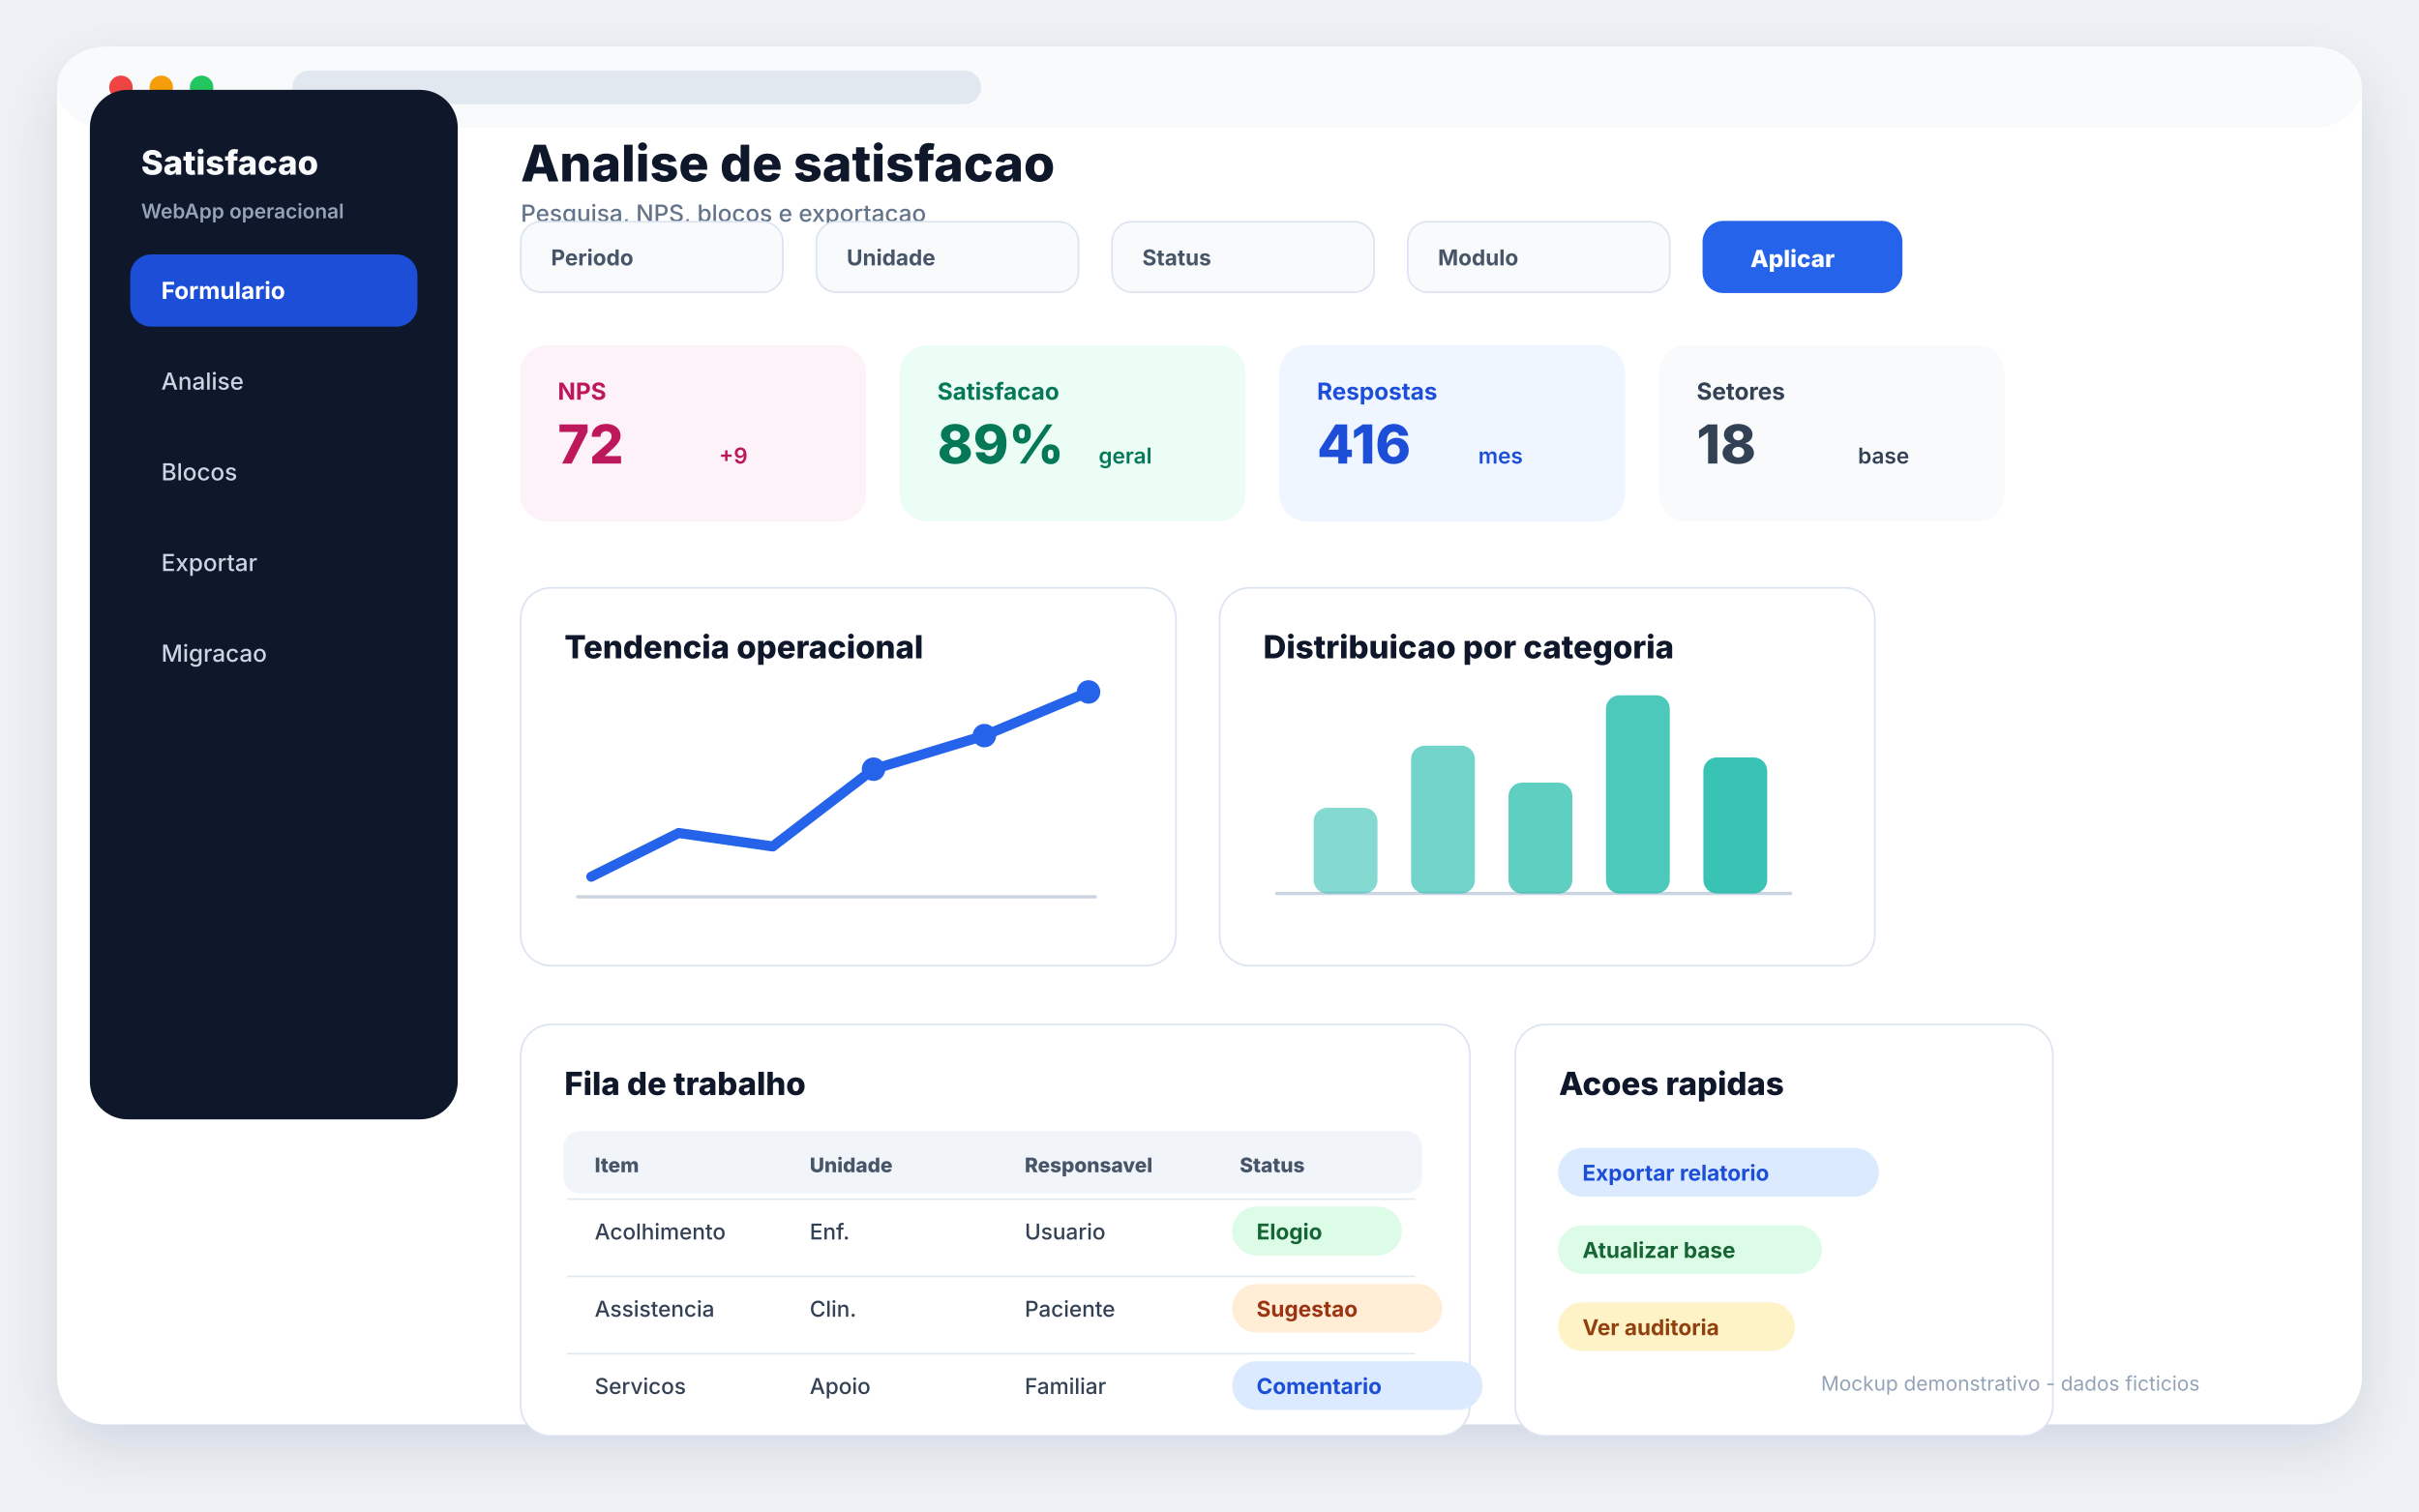
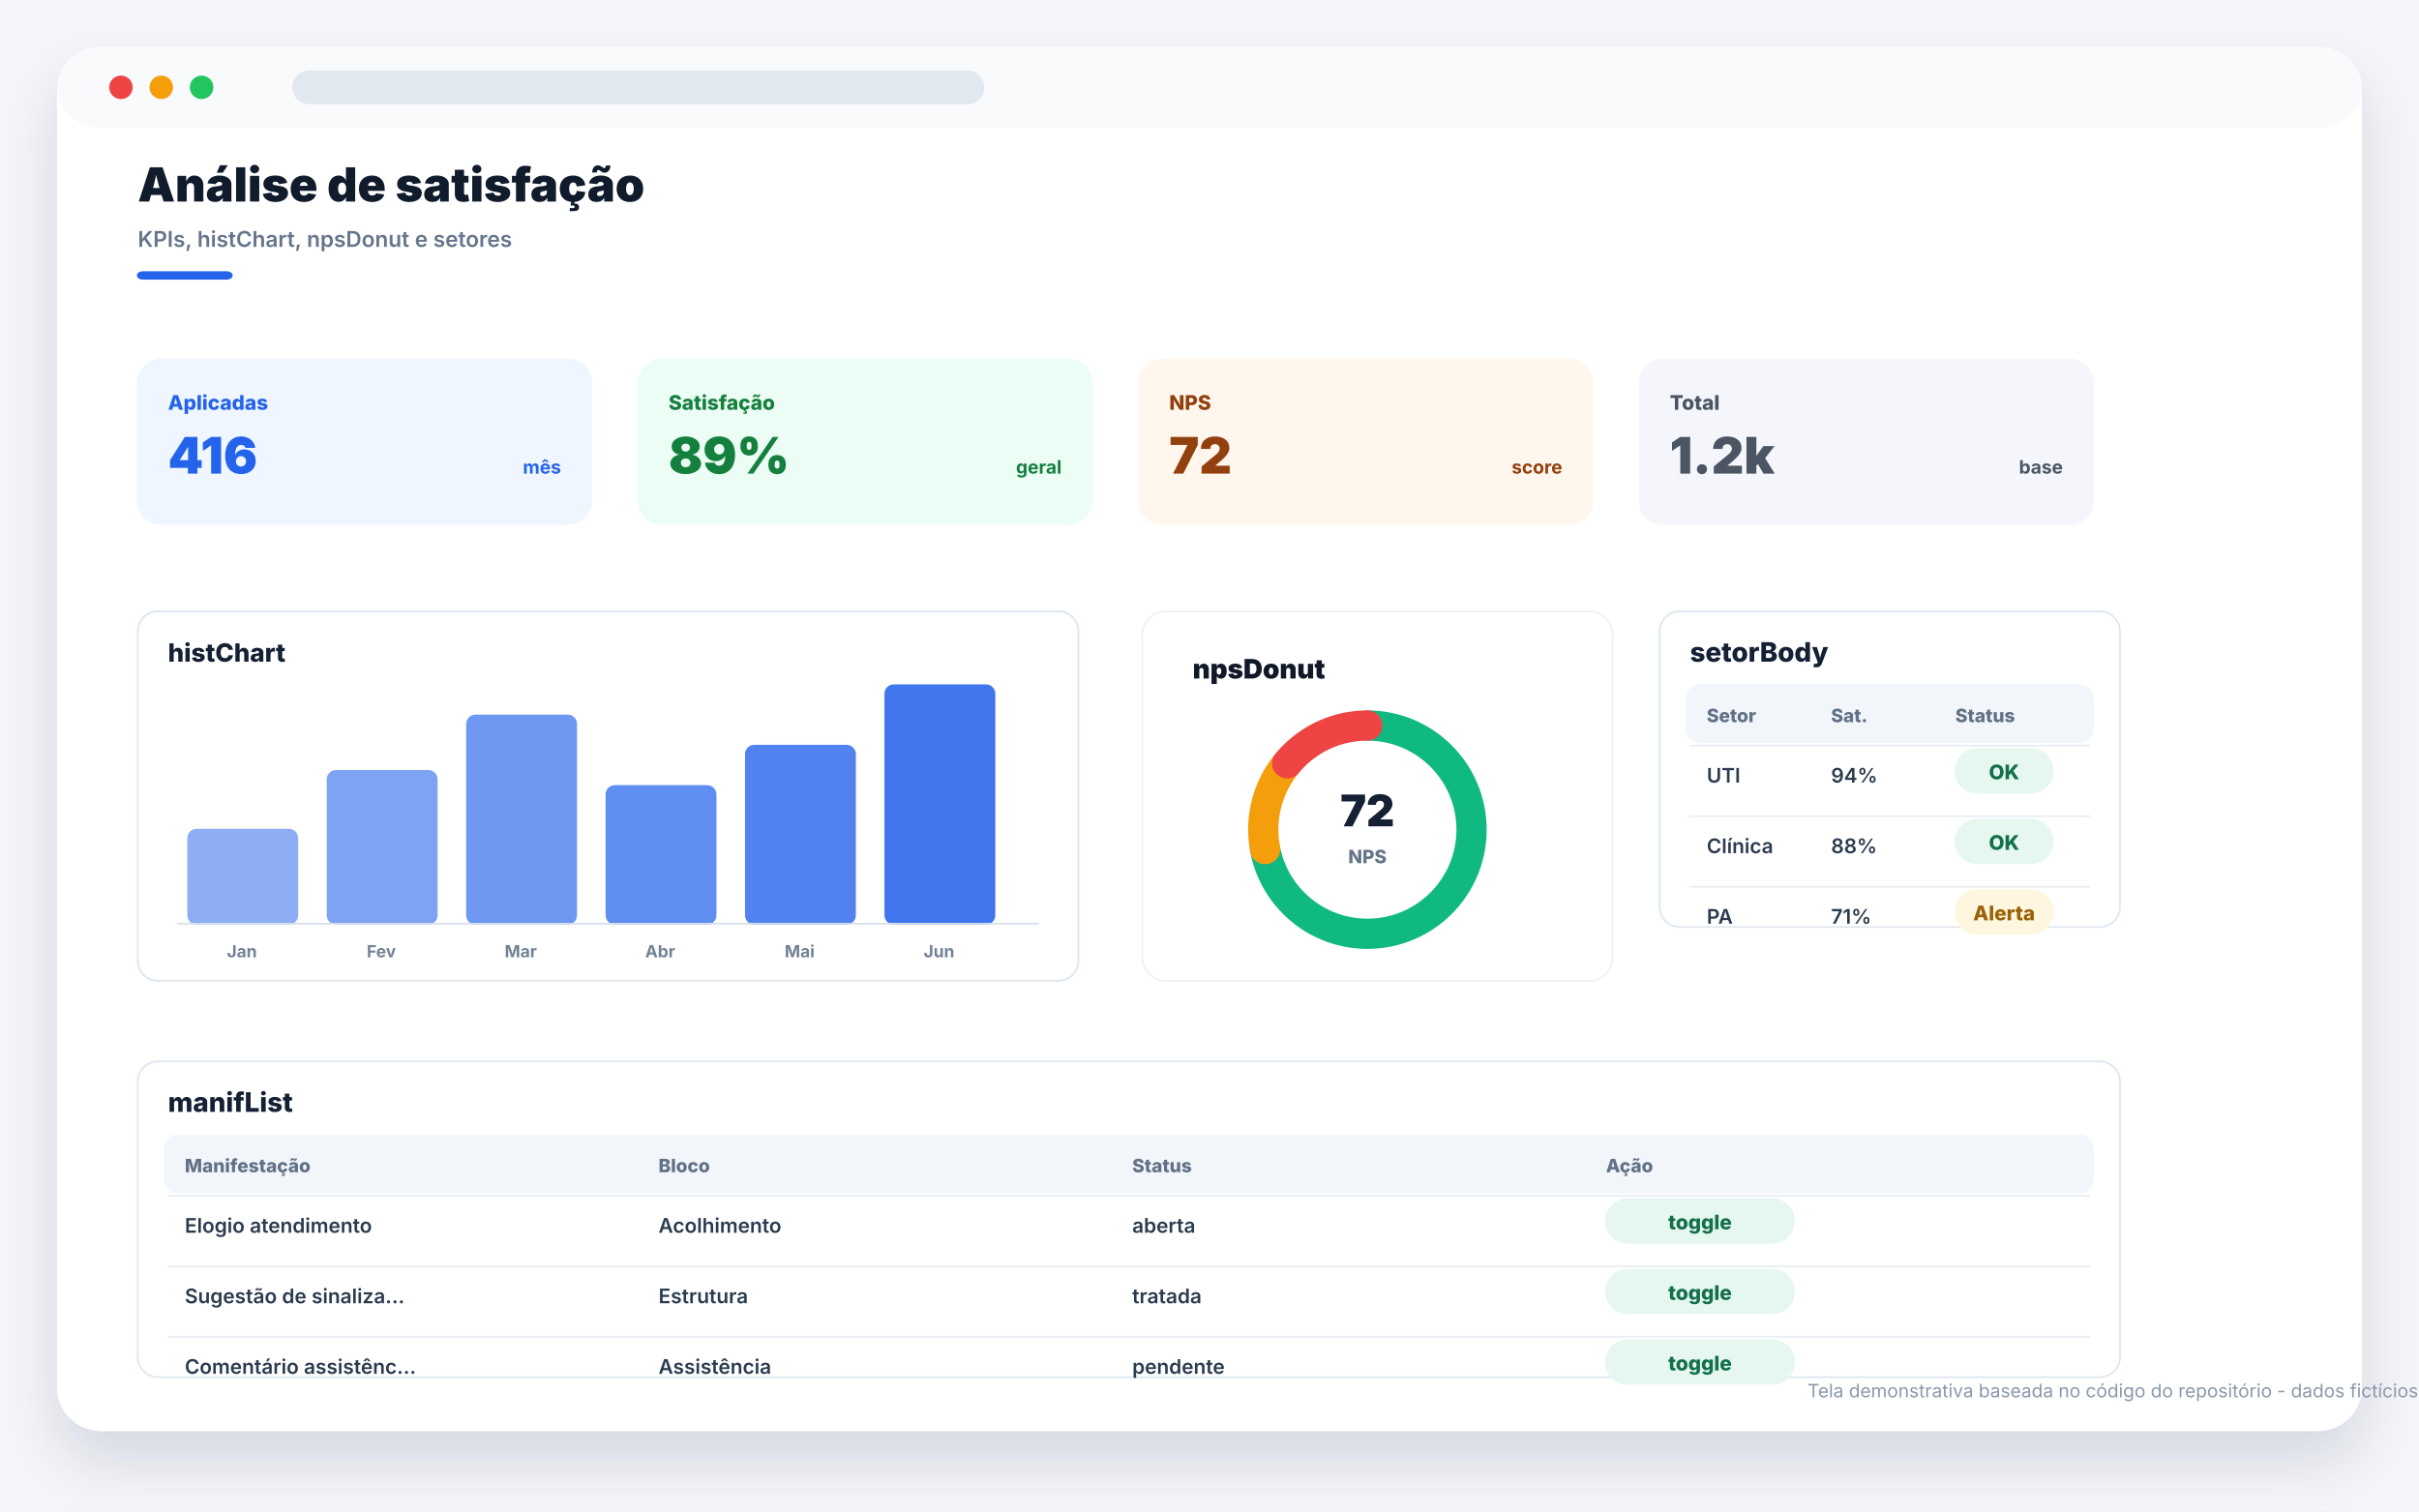
- <svg xmlns="http://www.w3.org/2000/svg" width="1440" height="900" viewBox="0 0 1440 900" role="img" aria-labelledby="title desc">
+ <svg xmlns="http://www.w3.org/2000/svg" width="1440" height="900" viewBox="0 0 1440 900" role="img">
  <defs>
-     <filter id="shadow" x="-20%" y="-20%" width="140%" height="140%">
-       <feDropShadow dx="0" dy="14" stdDeviation="18" flood-color="#0f172a" flood-opacity=".12" />
+     <filter id="shadow" x="-15%" y="-15%" width="130%" height="130%">
+       <feDropShadow dx="0" dy="18" stdDeviation="18" flood-color="#0f172a" flood-opacity=".13" />
    </filter>
+     <style>.ui{font-family:Inter,Segoe UI,Arial,sans-serif;letter-spacing:0}</style>
  </defs>
-   <rect width="1440" height="900" fill="#eef2f7" />
-   <rect x="34" y="28" width="1372" height="820" rx="28" fill="#ffffff" filter="url(#shadow)" />
-   <rect x="34" y="28" width="1372" height="48" rx="28" fill="#f8fafc" />
+   <rect width="1440" height="900" fill="#f4f6fb" />
+   <rect x="34" y="28" width="1372" height="824" rx="26" fill="#ffffff" filter="url(#shadow)" />
+   <rect x="34" y="28" width="1372" height="48" rx="26" fill="#f8fafc" />
  <circle cx="72" cy="52" r="7" fill="#ef4444" />
  <circle cx="96" cy="52" r="7" fill="#f59e0b" />
  <circle cx="120" cy="52" r="7" fill="#22c55e" />
-   <rect x="174" y="42" width="410" height="20" rx="10" fill="#e2e8f0" />
-   <rect x="54" y="54" width="218" height="612" rx="22" fill="#0f172a" stroke="#0f172a" />
-   <text x="84" y="104" font-family="Inter, Segoe UI, Arial, sans-serif" font-size="20" font-weight="800" fill="#f8fafc">Satisfacao</text>
-   <text x="84" y="130" font-family="Inter, Segoe UI, Arial, sans-serif" font-size="12" font-weight="600" fill="#94a3b8">WebApp operacional</text>
-   <rect x="78" y="152" width="170" height="42" rx="12" fill="#1d4ed8" stroke="#1d4ed8" />
-   <text x="96" y="178" font-family="Inter, Segoe UI, Arial, sans-serif" font-size="14" font-weight="650" fill="#ffffff">Formulario</text>
-   <text x="96" y="232" font-family="Inter, Segoe UI, Arial, sans-serif" font-size="14" font-weight="500" fill="#cbd5e1">Analise</text>
-   <text x="96" y="286" font-family="Inter, Segoe UI, Arial, sans-serif" font-size="14" font-weight="500" fill="#cbd5e1">Blocos</text>
-   <text x="96" y="340" font-family="Inter, Segoe UI, Arial, sans-serif" font-size="14" font-weight="500" fill="#cbd5e1">Exportar</text>
-   <text x="96" y="394" font-family="Inter, Segoe UI, Arial, sans-serif" font-size="14" font-weight="500" fill="#cbd5e1">Migracao</text>
-   <text x="310" y="108" font-family="Inter, Segoe UI, Arial, sans-serif" font-size="30" font-weight="800" fill="#0f172a">Analise de satisfacao</text>
-   <text x="310" y="132" font-family="Inter, Segoe UI, Arial, sans-serif" font-size="14" font-weight="500" fill="#64748b">Pesquisa, NPS, blocos e exportacao</text>
-   <rect x="310" y="132" width="156" height="42" rx="12" fill="#f8fafc" stroke="#dbe4f0" />
-   <text x="328" y="158" font-family="Inter, Segoe UI, Arial, sans-serif" font-size="13" font-weight="650" fill="#475569">Periodo</text>
-   <rect x="486" y="132" width="156" height="42" rx="12" fill="#f8fafc" stroke="#dbe4f0" />
-   <text x="504" y="158" font-family="Inter, Segoe UI, Arial, sans-serif" font-size="13" font-weight="650" fill="#475569">Unidade</text>
-   <rect x="662" y="132" width="156" height="42" rx="12" fill="#f8fafc" stroke="#dbe4f0" />
-   <text x="680" y="158" font-family="Inter, Segoe UI, Arial, sans-serif" font-size="13" font-weight="650" fill="#475569">Status</text>
-   <rect x="838" y="132" width="156" height="42" rx="12" fill="#f8fafc" stroke="#dbe4f0" />
-   <text x="856" y="158" font-family="Inter, Segoe UI, Arial, sans-serif" font-size="13" font-weight="650" fill="#475569">Modulo</text>
-   <rect x="1014" y="132" width="118" height="42" rx="12" fill="#2563eb" stroke="#2563eb" />
-   <text x="1042" y="159" font-family="Inter, Segoe UI, Arial, sans-serif" font-size="14" font-weight="800" fill="#fff">Aplicar</text>
-   <rect x="310" y="206" width="205" height="104" rx="16" fill="#fdf2f8" stroke="#fdf2f8" />
-   <text x="332" y="238" font-family="Inter, Segoe UI, Arial, sans-serif" font-size="14" font-weight="700" fill="#be185d">NPS</text>
-   <text x="332" y="276" font-family="Inter, Segoe UI, Arial, sans-serif" font-size="32" font-weight="800" fill="#be185d">72</text>
-   <text x="428" y="276" font-family="Inter, Segoe UI, Arial, sans-serif" font-size="13" font-weight="600" fill="#be185d">+9</text>
-   <rect x="536" y="206" width="205" height="104" rx="16" fill="#ecfdf5" stroke="#ecfdf5" />
-   <text x="558" y="238" font-family="Inter, Segoe UI, Arial, sans-serif" font-size="14" font-weight="700" fill="#047857">Satisfacao</text>
-   <text x="558" y="276" font-family="Inter, Segoe UI, Arial, sans-serif" font-size="32" font-weight="800" fill="#047857">89%</text>
-   <text x="654" y="276" font-family="Inter, Segoe UI, Arial, sans-serif" font-size="13" font-weight="600" fill="#047857">geral</text>
-   <rect x="762" y="206" width="205" height="104" rx="16" fill="#eff6ff" stroke="#eff6ff" />
-   <text x="784" y="238" font-family="Inter, Segoe UI, Arial, sans-serif" font-size="14" font-weight="700" fill="#1d4ed8">Respostas</text>
-   <text x="784" y="276" font-family="Inter, Segoe UI, Arial, sans-serif" font-size="32" font-weight="800" fill="#1d4ed8">416</text>
-   <text x="880" y="276" font-family="Inter, Segoe UI, Arial, sans-serif" font-size="13" font-weight="600" fill="#1d4ed8">mes</text>
-   <rect x="988" y="206" width="205" height="104" rx="16" fill="#f8fafc" stroke="#f8fafc" />
-   <text x="1010" y="238" font-family="Inter, Segoe UI, Arial, sans-serif" font-size="14" font-weight="700" fill="#334155">Setores</text>
-   <text x="1010" y="276" font-family="Inter, Segoe UI, Arial, sans-serif" font-size="32" font-weight="800" fill="#334155">18</text>
-   <text x="1106" y="276" font-family="Inter, Segoe UI, Arial, sans-serif" font-size="13" font-weight="600" fill="#334155">base</text>
-   <rect x="310" y="350" width="390" height="225" rx="18" fill="#ffffff" stroke="#dbe4f0" />
-   <text x="336" y="392" font-family="Inter, Segoe UI, Arial, sans-serif" font-size="19" font-weight="800" fill="#0f172a">Tendencia operacional</text>
-   <line x1="344" y1="534" x2="652" y2="534" stroke="#cbd5e1" stroke-width="2" stroke-linecap="round" />
-   <polyline points="352,522 404,496 460,504 520,458 586,438 648,412" fill="none" stroke="#2563eb" stroke-width="6" stroke-linecap="round" stroke-linejoin="round" />
-   <circle cx="520" cy="458" r="7" fill="#2563eb" />
-   <circle cx="586" cy="438" r="7" fill="#2563eb" />
-   <circle cx="648" cy="412" r="7" fill="#2563eb" />
-   <rect x="726" y="350" width="390" height="225" rx="18" fill="#ffffff" stroke="#dbe4f0" />
-   <text x="752" y="392" font-family="Inter, Segoe UI, Arial, sans-serif" font-size="19" font-weight="800" fill="#0f172a">Distribuicao por categoria</text>
-   <line x1="760" y1="532" x2="1066" y2="532" stroke="#cbd5e1" stroke-width="2" stroke-linecap="round" />
-   <rect x="782" y="481" width="38" height="51" rx="8" fill="#14b8a6" opacity="0.52" />
-   <rect x="840" y="444" width="38" height="88" rx="8" fill="#14b8a6" opacity="0.60" />
-   <rect x="898" y="466" width="38" height="66" rx="8" fill="#14b8a6" opacity="0.68" />
-   <rect x="956" y="414" width="38" height="118" rx="8" fill="#14b8a6" opacity="0.76" />
-   <rect x="1014" y="451" width="38" height="81" rx="8" fill="#14b8a6" opacity="0.84" />
-   <rect x="310" y="610" width="565" height="245" rx="18" fill="#ffffff" stroke="#dbe4f0" />
-   <text x="336" y="652" font-family="Inter, Segoe UI, Arial, sans-serif" font-size="19" font-weight="800" fill="#0f172a">Fila de trabalho</text>
-   <rect x="336" y="674" width="510" height="36" rx="9" fill="#f1f5f9" stroke="#f1f5f9" />
-   <text x="354" y="698" font-family="Inter, Segoe UI, Arial, sans-serif" font-size="12" font-weight="800" fill="#475569">Item</text>
-   <text x="482" y="698" font-family="Inter, Segoe UI, Arial, sans-serif" font-size="12" font-weight="800" fill="#475569">Unidade</text>
-   <text x="610" y="698" font-family="Inter, Segoe UI, Arial, sans-serif" font-size="12" font-weight="800" fill="#475569">Responsavel</text>
-   <text x="738" y="698" font-family="Inter, Segoe UI, Arial, sans-serif" font-size="12" font-weight="800" fill="#475569">Status</text>
-   <line x1="338" y1="714" x2="842" y2="714" stroke="#e2e8f0" stroke-width="1" stroke-linecap="round" />
-   <text x="354" y="738" font-family="Inter, Segoe UI, Arial, sans-serif" font-size="13" font-weight="550" fill="#334155">Acolhimento</text>
-   <text x="482" y="738" font-family="Inter, Segoe UI, Arial, sans-serif" font-size="13" font-weight="550" fill="#334155">Enf.</text>
-   <text x="610" y="738" font-family="Inter, Segoe UI, Arial, sans-serif" font-size="13" font-weight="550" fill="#334155">Usuario</text>
-   <rect x="734" y="719" width="100" height="28" rx="14" fill="#dcfce7" stroke="#dcfce7" />
-   <text x="748" y="738" font-family="Inter, Segoe UI, Arial, sans-serif" font-size="13" font-weight="700" fill="#166534">Elogio</text>
-   <line x1="338" y1="760" x2="842" y2="760" stroke="#e2e8f0" stroke-width="1" stroke-linecap="round" />
-   <text x="354" y="784" font-family="Inter, Segoe UI, Arial, sans-serif" font-size="13" font-weight="550" fill="#334155">Assistencia</text>
-   <text x="482" y="784" font-family="Inter, Segoe UI, Arial, sans-serif" font-size="13" font-weight="550" fill="#334155">Clin.</text>
-   <text x="610" y="784" font-family="Inter, Segoe UI, Arial, sans-serif" font-size="13" font-weight="550" fill="#334155">Paciente</text>
-   <rect x="734" y="765" width="124" height="28" rx="14" fill="#ffedd5" stroke="#ffedd5" />
-   <text x="748" y="784" font-family="Inter, Segoe UI, Arial, sans-serif" font-size="13" font-weight="700" fill="#9a3412">Sugestao</text>
-   <line x1="338" y1="806" x2="842" y2="806" stroke="#e2e8f0" stroke-width="1" stroke-linecap="round" />
-   <text x="354" y="830" font-family="Inter, Segoe UI, Arial, sans-serif" font-size="13" font-weight="550" fill="#334155">Servicos</text>
-   <text x="482" y="830" font-family="Inter, Segoe UI, Arial, sans-serif" font-size="13" font-weight="550" fill="#334155">Apoio</text>
-   <text x="610" y="830" font-family="Inter, Segoe UI, Arial, sans-serif" font-size="13" font-weight="550" fill="#334155">Familiar</text>
-   <rect x="734" y="811" width="148" height="28" rx="14" fill="#dbeafe" stroke="#dbeafe" />
-   <text x="748" y="830" font-family="Inter, Segoe UI, Arial, sans-serif" font-size="13" font-weight="700" fill="#1d4ed8">Comentario</text>
-   <rect x="902" y="610" width="320" height="245" rx="18" fill="#ffffff" stroke="#dbe4f0" />
-   <text x="928" y="652" font-family="Inter, Segoe UI, Arial, sans-serif" font-size="19" font-weight="800" fill="#0f172a">Acoes rapidas</text>
-   <rect x="928" y="684" width="190" height="28" rx="14" fill="#dbeafe" stroke="#dbeafe" />
-   <text x="942" y="703" font-family="Inter, Segoe UI, Arial, sans-serif" font-size="13" font-weight="700" fill="#1d4ed8">Exportar relatorio</text>
-   <rect x="928" y="730" width="156" height="28" rx="14" fill="#dcfce7" stroke="#dcfce7" />
-   <text x="942" y="749" font-family="Inter, Segoe UI, Arial, sans-serif" font-size="13" font-weight="700" fill="#166534">Atualizar base</text>
-   <rect x="928" y="776" width="140" height="28" rx="14" fill="#fef3c7" stroke="#fef3c7" />
-   <text x="942" y="795" font-family="Inter, Segoe UI, Arial, sans-serif" font-size="13" font-weight="700" fill="#92400e">Ver auditoria</text>
-   <text x="1084" y="828" font-family="Inter, Segoe UI, Arial, sans-serif" font-size="12" fill="#94a3b8">Mockup demonstrativo - dados ficticios</text>
+   <rect x="174" y="42" width="412" height="20" rx="10" fill="#e2e8f0" />
+   <text x="82" y="120" class="ui" font-size="28" font-weight="850" fill="#101b2c">Análise de satisfação</text>
+   <text x="82" y="147" class="ui" font-size="13" font-weight="600" fill="#65758b">KPIs, histChart, npsDonut e setores</text>
+   <rect x="82" y="162" width="56" height="4" rx="3" fill="#2563eb" stroke="#2563eb" />
+   <rect x="82" y="214" width="270" height="98" rx="14" fill="#eff6ff" stroke="#eff6ff" />
+   <text x="100" y="244" class="ui" font-size="12" font-weight="800" fill="#2563eb">Aplicadas</text>
+   <text x="100" y="282" class="ui" font-size="30" font-weight="850" fill="#2563eb">416</text>
+   <text x="334" y="282" class="ui" font-size="11" font-weight="700" fill="#2563eb" text-anchor="end">mês</text>
+   <rect x="380" y="214" width="270" height="98" rx="14" fill="#ecfdf5" stroke="#ecfdf5" />
+   <text x="398" y="244" class="ui" font-size="12" font-weight="800" fill="#15803d">Satisfação</text>
+   <text x="398" y="282" class="ui" font-size="30" font-weight="850" fill="#15803d">89%</text>
+   <text x="632" y="282" class="ui" font-size="11" font-weight="700" fill="#15803d" text-anchor="end">geral</text>
+   <rect x="678" y="214" width="270" height="98" rx="14" fill="#fff7ed" stroke="#fff7ed" />
+   <text x="696" y="244" class="ui" font-size="12" font-weight="800" fill="#92400e">NPS</text>
+   <text x="696" y="282" class="ui" font-size="30" font-weight="850" fill="#92400e">72</text>
+   <text x="930" y="282" class="ui" font-size="11" font-weight="700" fill="#92400e" text-anchor="end">score</text>
+   <rect x="976" y="214" width="270" height="98" rx="14" fill="#f4f6fb" stroke="#f4f6fb" />
+   <text x="994" y="244" class="ui" font-size="12" font-weight="800" fill="#4b5563">Total</text>
+   <text x="994" y="282" class="ui" font-size="30" font-weight="850" fill="#4b5563">1.2k</text>
+   <text x="1228" y="282" class="ui" font-size="11" font-weight="700" fill="#4b5563" text-anchor="end">base</text>
+   <rect x="82" y="364" width="560" height="220" rx="12" fill="#ffffff" stroke="#dce5ef" />
+   <text x="100" y="394" class="ui" font-size="15" font-weight="800" fill="#142033">histChart</text>
+   <rect x="112" y="494" width="65" height="56" rx="5" fill="#2563eb" stroke="#2563eb" opacity="0.52" />
+   <text x="144" y="570" class="ui" font-size="10" font-weight="700" fill="#738196" text-anchor="middle">Jan</text>
+   <rect x="195" y="459" width="65" height="91" rx="5" fill="#2563eb" stroke="#2563eb" opacity="0.59" />
+   <text x="227" y="570" class="ui" font-size="10" font-weight="700" fill="#738196" text-anchor="middle">Fev</text>
+   <rect x="278" y="426" width="65" height="124" rx="5" fill="#2563eb" stroke="#2563eb" opacity="0.66" />
+   <text x="310" y="570" class="ui" font-size="10" font-weight="700" fill="#738196" text-anchor="middle">Mar</text>
+   <rect x="361" y="468" width="65" height="82" rx="5" fill="#2563eb" stroke="#2563eb" opacity="0.73" />
+   <text x="393" y="570" class="ui" font-size="10" font-weight="700" fill="#738196" text-anchor="middle">Abr</text>
+   <rect x="444" y="444" width="65" height="106" rx="5" fill="#2563eb" stroke="#2563eb" opacity="0.8" />
+   <text x="476" y="570" class="ui" font-size="10" font-weight="700" fill="#738196" text-anchor="middle">Mai</text>
+   <rect x="527" y="408" width="65" height="142" rx="5" fill="#2563eb" stroke="#2563eb" opacity="0.87" />
+   <text x="559" y="570" class="ui" font-size="10" font-weight="700" fill="#738196" text-anchor="middle">Jun</text>
+   <line x1="106" y1="550" x2="618" y2="550" stroke="#d6dfeb" stroke-width="1" stroke-linecap="round" />
+   <rect x="680" y="364" width="280" height="220" rx="14" fill="#ffffff" stroke="#edf0f7" />
+   <text x="710" y="404" class="ui" font-size="16" font-weight="850" fill="#111827">npsDonut</text>
+   <circle cx="814" cy="494" r="62" fill="none" stroke="#10b981" stroke-width="18" stroke-dasharray="280.5 109.1" stroke-dashoffset="-0.0" transform="rotate(-90 814 494)" stroke-linecap="round" />
+   <circle cx="814" cy="494" r="62" fill="none" stroke="#f59e0b" stroke-width="18" stroke-dasharray="54.5 335.0" stroke-dashoffset="-280.5" transform="rotate(-90 814 494)" stroke-linecap="round" />
+   <circle cx="814" cy="494" r="62" fill="none" stroke="#ef4444" stroke-width="18" stroke-dasharray="54.5 335.0" stroke-dashoffset="-335.0" transform="rotate(-90 814 494)" stroke-linecap="round" />
+   <circle cx="814" cy="494" r="45" fill="#ffffff" stroke="none" stroke-width="1" />
+   <text x="814" y="492" class="ui" font-size="26" font-weight="850" fill="#142033" text-anchor="middle">72</text>
+   <text x="814" y="514" class="ui" font-size="11" font-weight="800" fill="#66758a" text-anchor="middle">NPS</text>
+   <rect x="988" y="364" width="274" height="188" rx="12" fill="#ffffff" stroke="#dce5ef" />
+   <text x="1006" y="394" class="ui" font-size="16" font-weight="800" fill="#142033">setorBody</text>
+   <rect x="1004" y="408" width="242" height="34" rx="8" fill="#f2f6fa" stroke="#f2f6fa" />
+   <text x="1016" y="430" class="ui" font-size="11" font-weight="800" fill="#617187">Setor</text>
+   <text x="1090" y="430" class="ui" font-size="11" font-weight="800" fill="#617187">Sat.</text>
+   <text x="1164" y="430" class="ui" font-size="11" font-weight="800" fill="#617187">Status</text>
+   <line x1="1006" y1="444" x2="1244" y2="444" stroke="#e7edf4" stroke-width="1" stroke-linecap="round" />
+   <text x="1016" y="466" class="ui" font-size="12" font-weight="600" fill="#2b3b4f">UTI</text>
+   <text x="1090" y="466" class="ui" font-size="12" font-weight="600" fill="#2b3b4f">94%</text>
+   <rect x="1164" y="446" width="58" height="26" rx="13" fill="#e6f7ef" stroke="#e6f7ef" />
+   <text x="1193" y="464" class="ui" font-size="12" font-weight="800" fill="#13704c" text-anchor="middle">OK</text>
+   <line x1="1006" y1="486" x2="1244" y2="486" stroke="#e7edf4" stroke-width="1" stroke-linecap="round" />
+   <text x="1016" y="508" class="ui" font-size="12" font-weight="600" fill="#2b3b4f">Clínica</text>
+   <text x="1090" y="508" class="ui" font-size="12" font-weight="600" fill="#2b3b4f">88%</text>
+   <rect x="1164" y="488" width="58" height="26" rx="13" fill="#e6f7ef" stroke="#e6f7ef" />
+   <text x="1193" y="506" class="ui" font-size="12" font-weight="800" fill="#13704c" text-anchor="middle">OK</text>
+   <line x1="1006" y1="528" x2="1244" y2="528" stroke="#e7edf4" stroke-width="1" stroke-linecap="round" />
+   <text x="1016" y="550" class="ui" font-size="12" font-weight="600" fill="#2b3b4f">PA</text>
+   <text x="1090" y="550" class="ui" font-size="12" font-weight="600" fill="#2b3b4f">71%</text>
+   <rect x="1164" y="530" width="58" height="26" rx="13" fill="#fff6df" stroke="#fff6df" />
+   <text x="1193" y="548" class="ui" font-size="12" font-weight="800" fill="#9a6208" text-anchor="middle">Alerta</text>
+   <rect x="82" y="632" width="1180" height="188" rx="12" fill="#ffffff" stroke="#dce5ef" />
+   <text x="100" y="662" class="ui" font-size="16" font-weight="800" fill="#142033">manifList</text>
+   <rect x="98" y="676" width="1148" height="34" rx="8" fill="#f2f6fa" stroke="#f2f6fa" />
+   <text x="110" y="698" class="ui" font-size="11" font-weight="800" fill="#617187">Manifestação</text>
+   <text x="392" y="698" class="ui" font-size="11" font-weight="800" fill="#617187">Bloco</text>
+   <text x="674" y="698" class="ui" font-size="11" font-weight="800" fill="#617187">Status</text>
+   <text x="956" y="698" class="ui" font-size="11" font-weight="800" fill="#617187">Ação</text>
+   <line x1="100" y1="712" x2="1244" y2="712" stroke="#e7edf4" stroke-width="1" stroke-linecap="round" />
+   <text x="110" y="734" class="ui" font-size="12" font-weight="600" fill="#2b3b4f">Elogio atendimento</text>
+   <text x="392" y="734" class="ui" font-size="12" font-weight="600" fill="#2b3b4f">Acolhimento</text>
+   <text x="674" y="734" class="ui" font-size="12" font-weight="600" fill="#2b3b4f">aberta</text>
+   <rect x="956" y="714" width="112" height="26" rx="13" fill="#e6f7ef" stroke="#e6f7ef" />
+   <text x="1012" y="732" class="ui" font-size="12" font-weight="800" fill="#13704c" text-anchor="middle">toggle</text>
+   <line x1="100" y1="754" x2="1244" y2="754" stroke="#e7edf4" stroke-width="1" stroke-linecap="round" />
+   <text x="110" y="776" class="ui" font-size="12" font-weight="600" fill="#2b3b4f">Sugestão de sinaliza…</text>
+   <text x="392" y="776" class="ui" font-size="12" font-weight="600" fill="#2b3b4f">Estrutura</text>
+   <text x="674" y="776" class="ui" font-size="12" font-weight="600" fill="#2b3b4f">tratada</text>
+   <rect x="956" y="756" width="112" height="26" rx="13" fill="#e6f7ef" stroke="#e6f7ef" />
+   <text x="1012" y="774" class="ui" font-size="12" font-weight="800" fill="#13704c" text-anchor="middle">toggle</text>
+   <line x1="100" y1="796" x2="1244" y2="796" stroke="#e7edf4" stroke-width="1" stroke-linecap="round" />
+   <text x="110" y="818" class="ui" font-size="12" font-weight="600" fill="#2b3b4f">Comentário assistênc…</text>
+   <text x="392" y="818" class="ui" font-size="12" font-weight="600" fill="#2b3b4f">Assistência</text>
+   <text x="674" y="818" class="ui" font-size="12" font-weight="600" fill="#2b3b4f">pendente</text>
+   <rect x="956" y="798" width="112" height="26" rx="13" fill="#e6f7ef" stroke="#e6f7ef" />
+   <text x="1012" y="816" class="ui" font-size="12" font-weight="800" fill="#13704c" text-anchor="middle">toggle</text>
+   <text x="1076" y="832" class="ui" font-size="11" fill="#8a98ab">Tela demonstrativa baseada no código do repositório - dados fictícios</text>
</svg>
